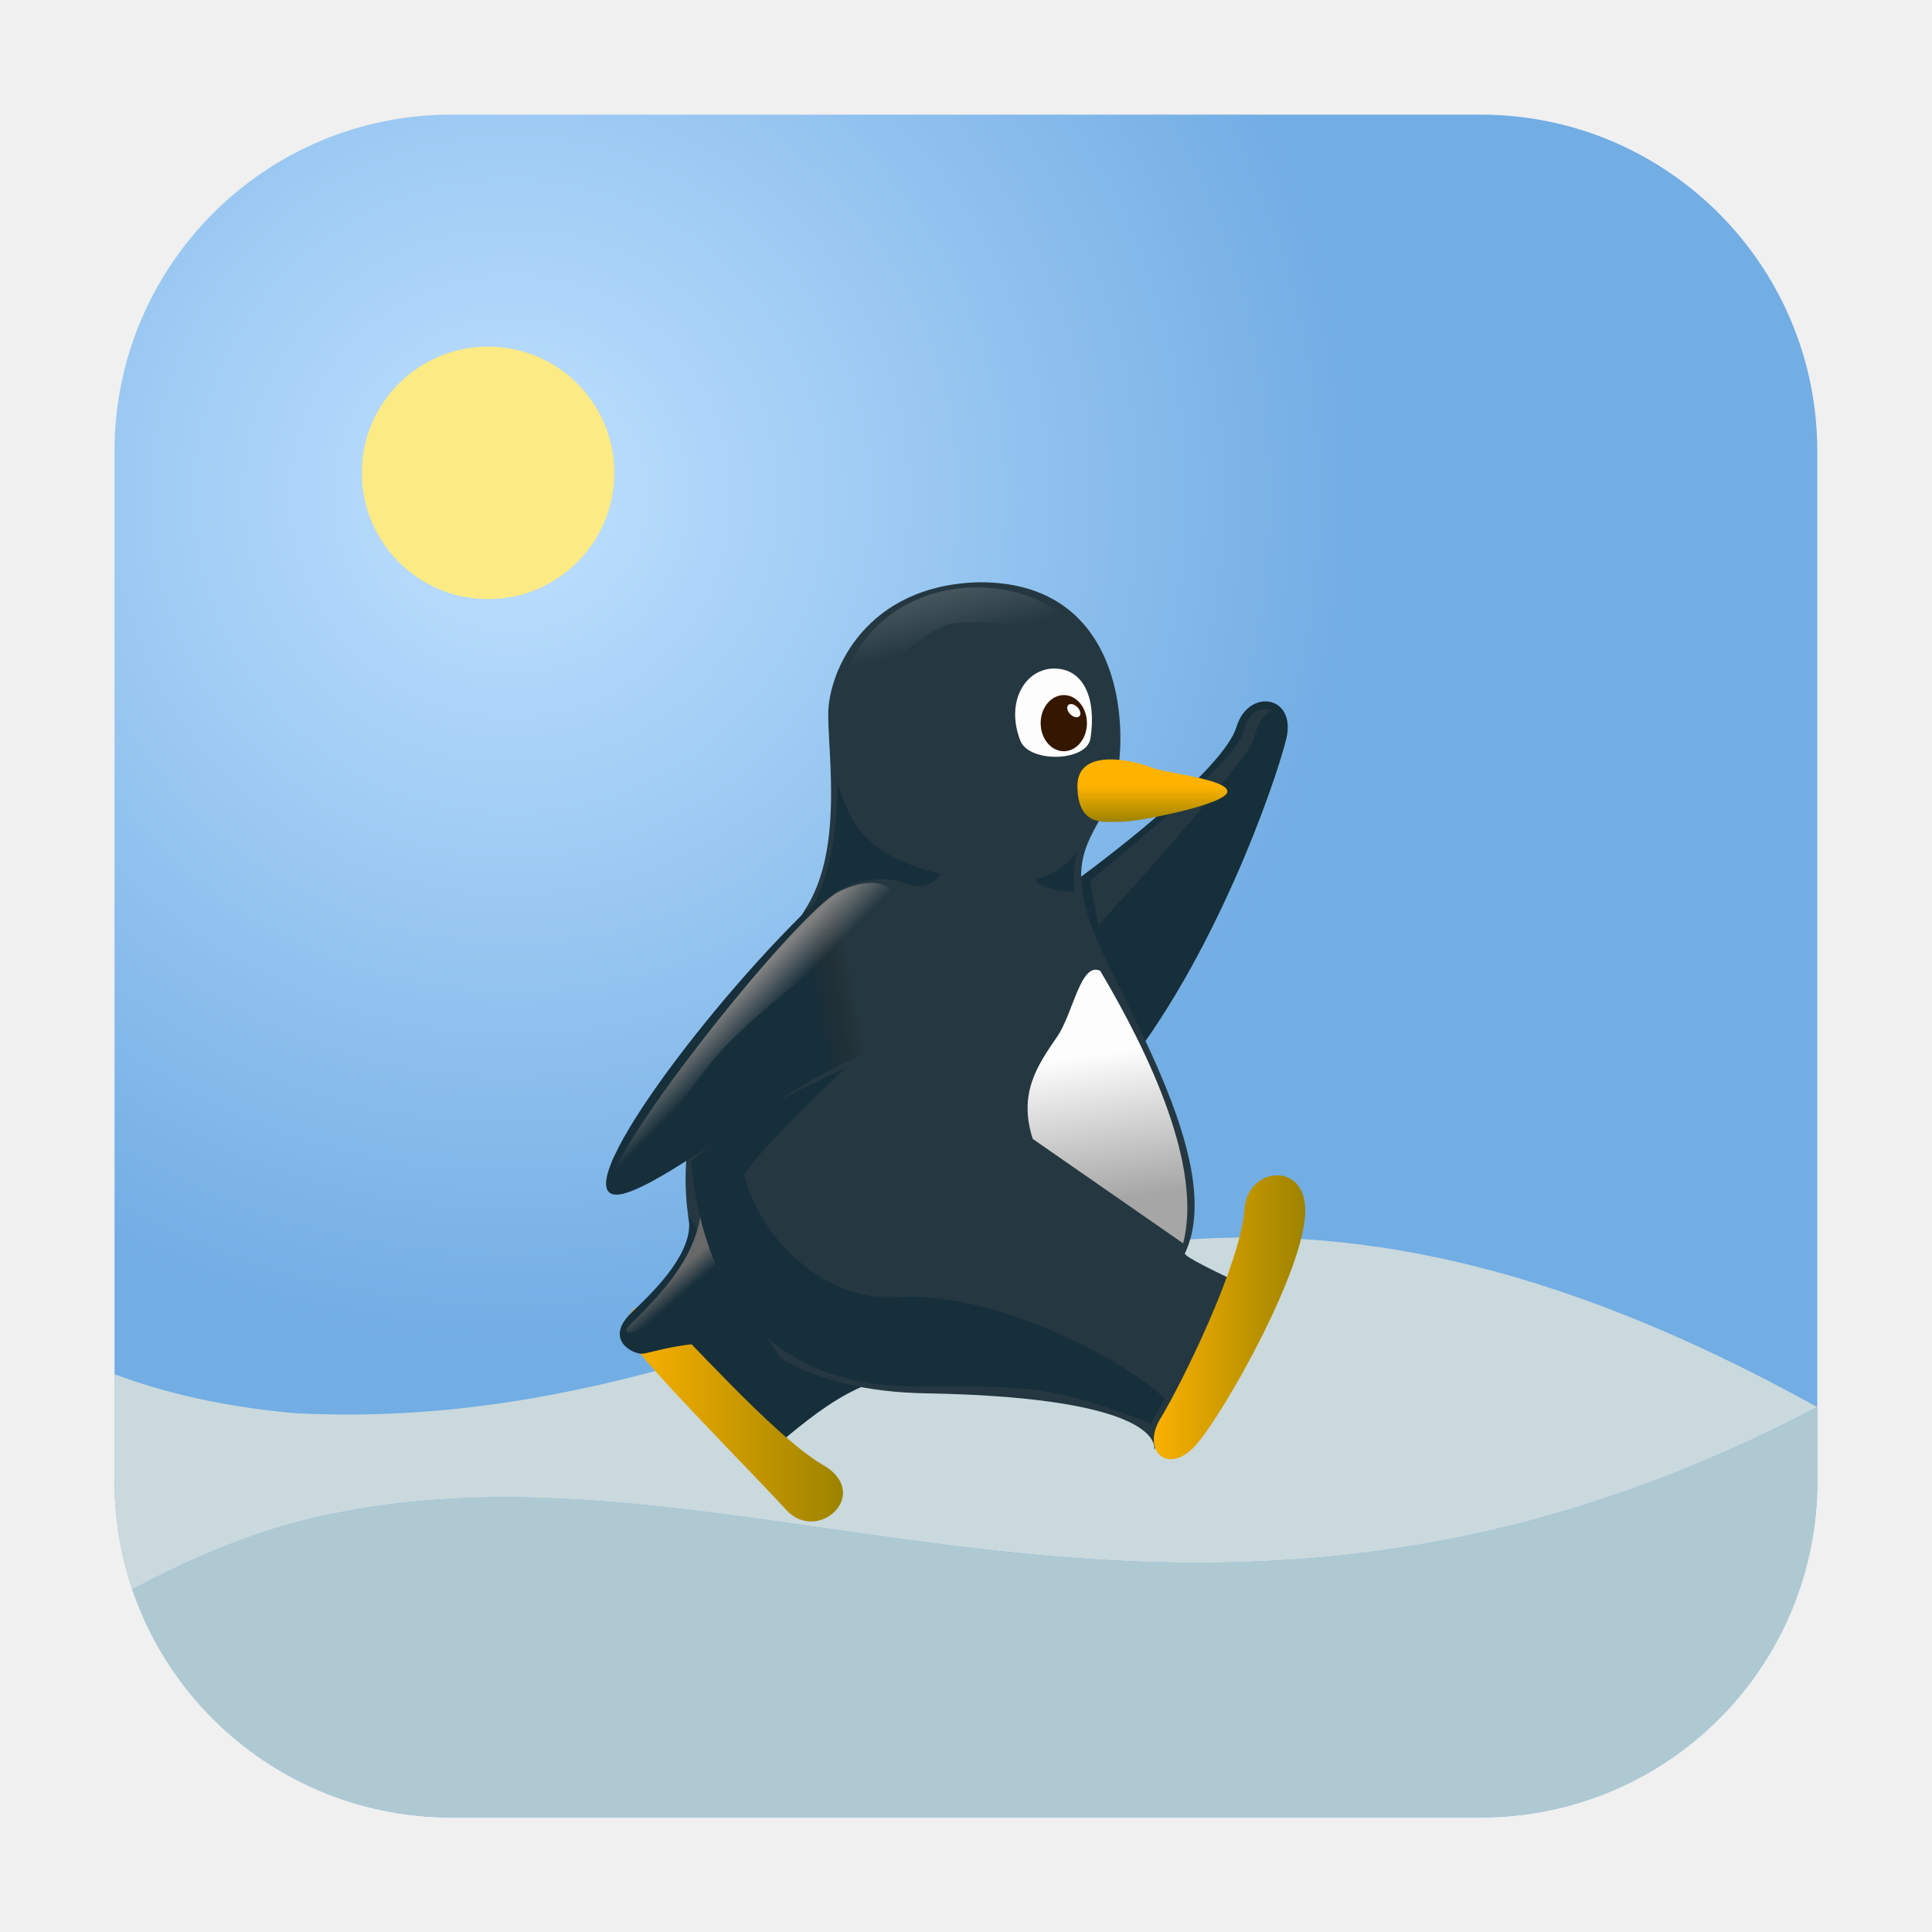
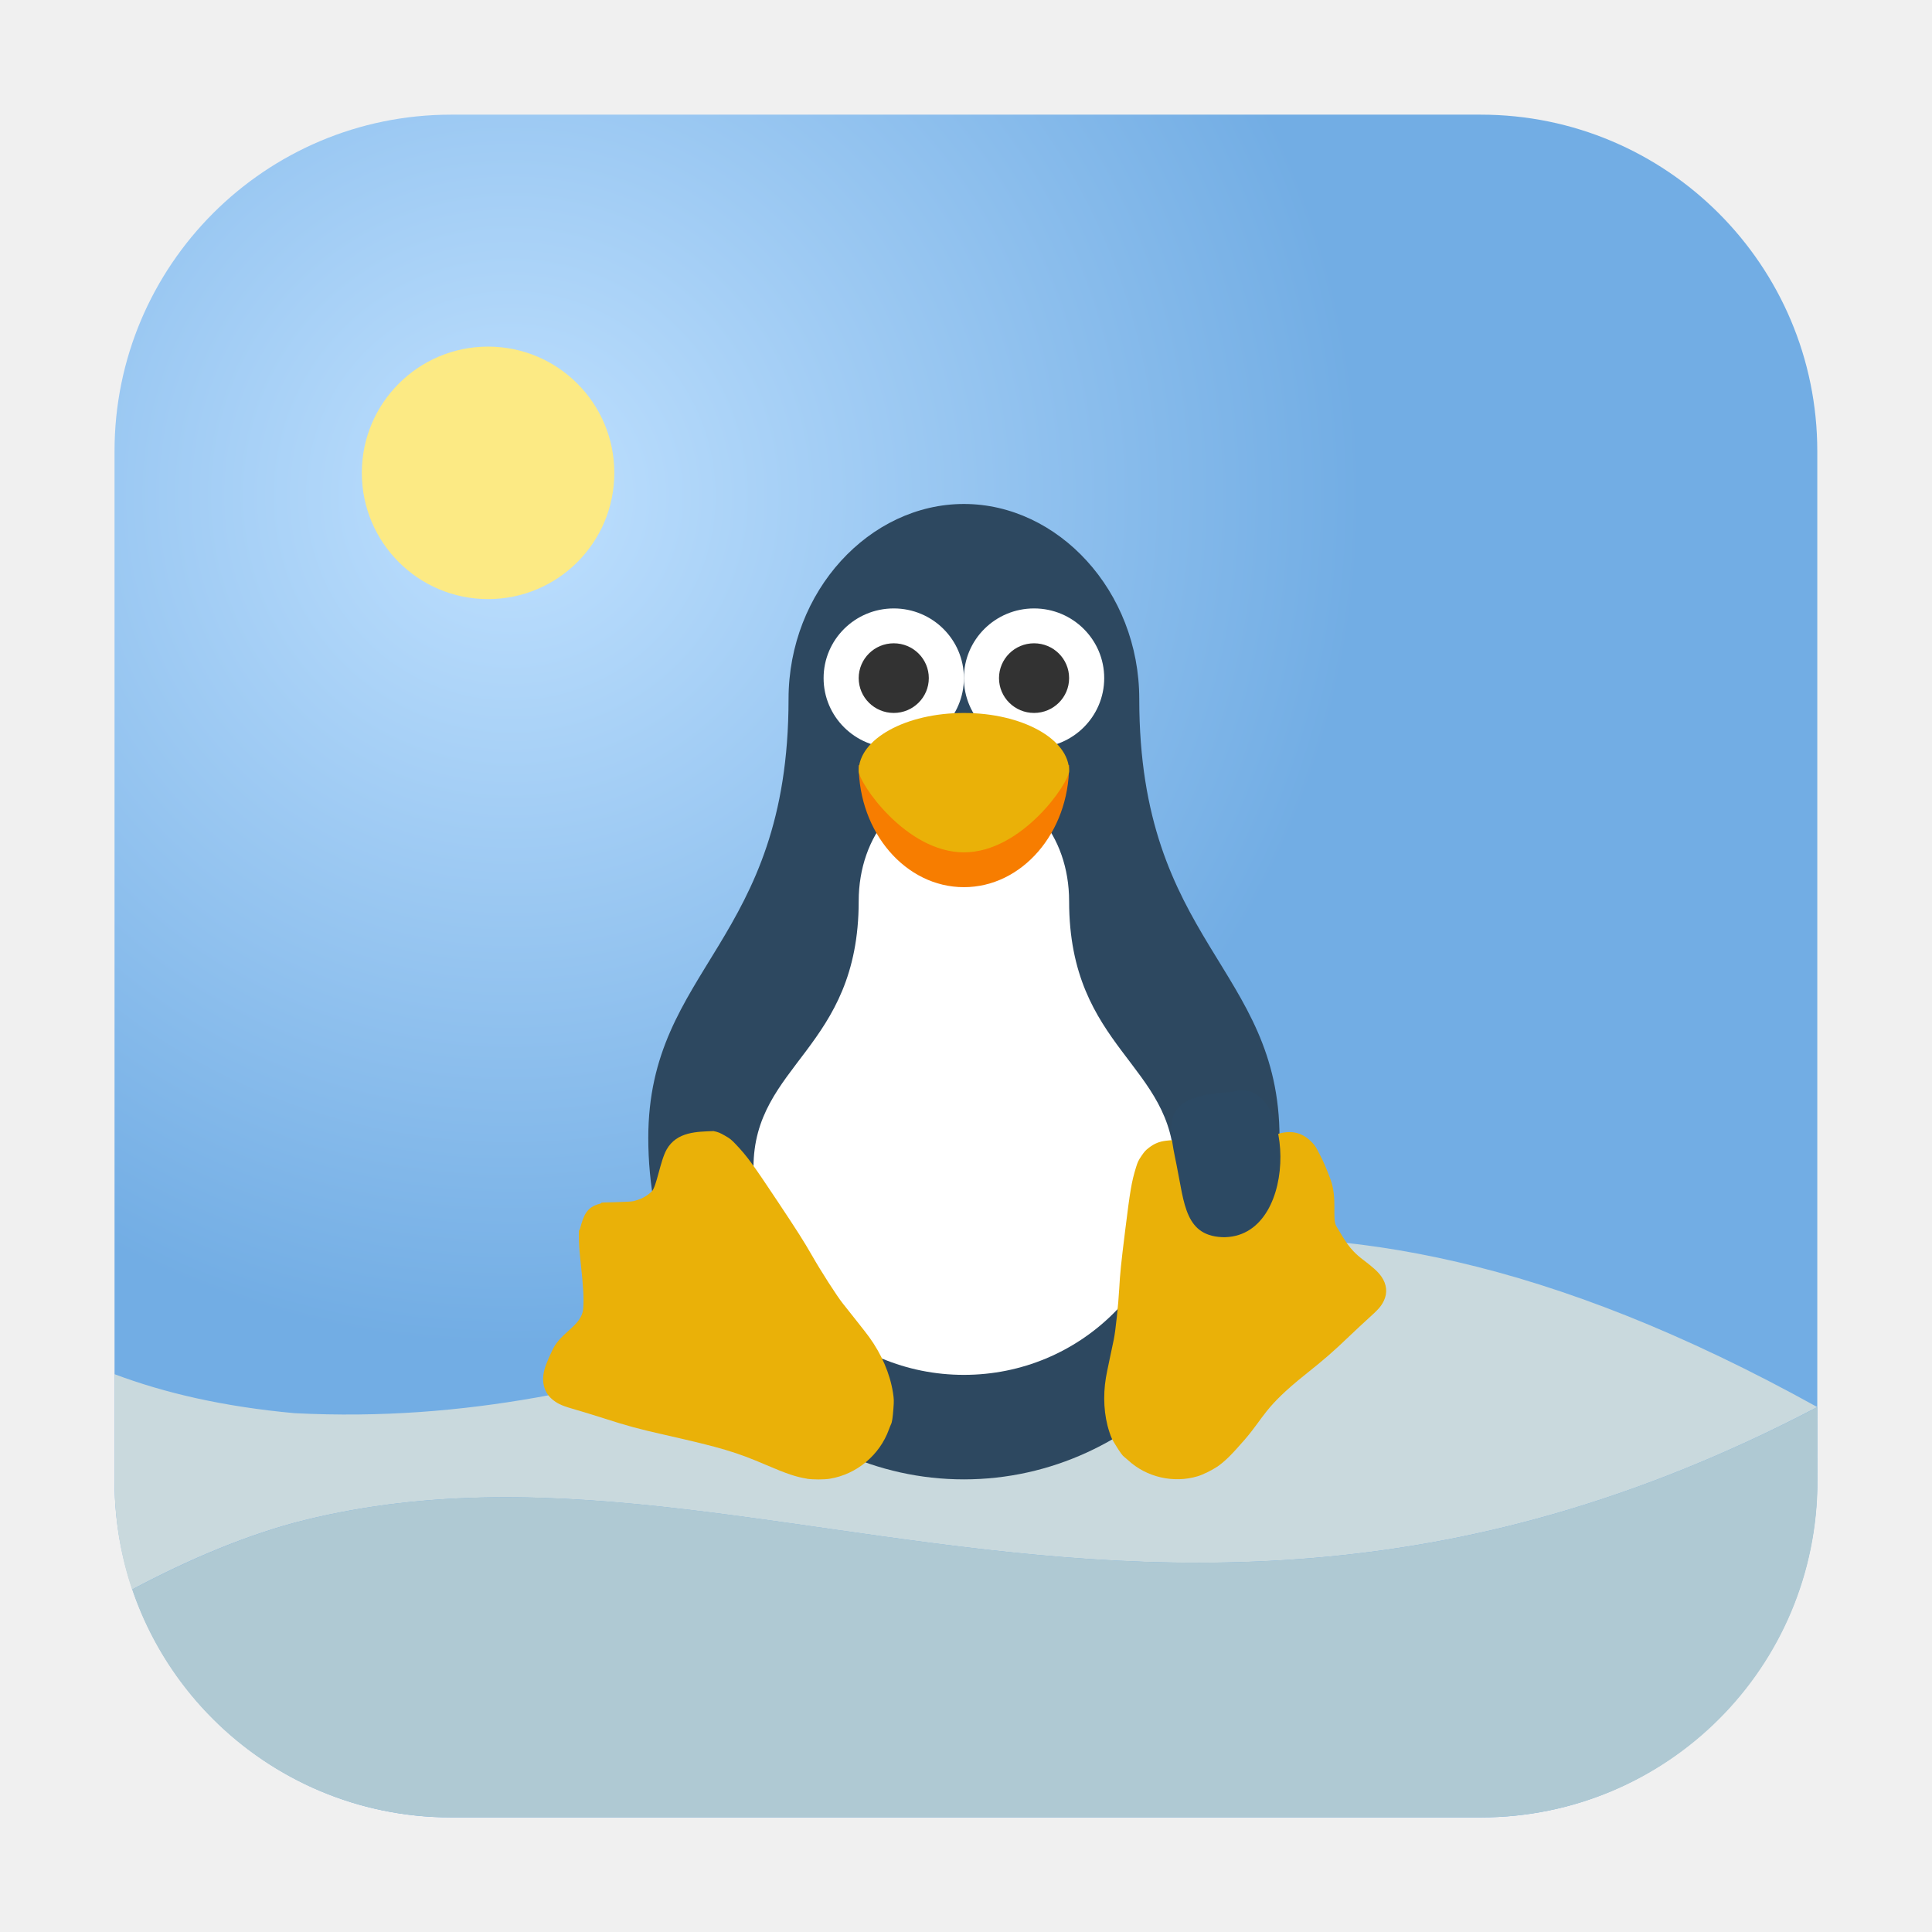
<svg xmlns="http://www.w3.org/2000/svg" xmlns:xlink="http://www.w3.org/1999/xlink" height="32" width="32" version="1" id="svg37">
  <defs id="defs7">
-     <linearGradient id="linearGradient891">
-       <stop id="stop887" offset="0" style="stop-color:#526067;stop-opacity:1" />
-       <stop id="stop889" offset="1" style="stop-color:#253841;stop-opacity:1" />
-     </linearGradient>
    <linearGradient id="linearGradient988">
      <stop id="stop984" offset="0" style="stop-color:#ffb300;stop-opacity:1" />
      <stop id="stop986" offset="1" style="stop-color:#998100;stop-opacity:1" />
    </linearGradient>
    <linearGradient id="linearGradient982">
      <stop id="stop978" offset="0" style="stop-color:#ffb300;stop-opacity:1" />
      <stop id="stop980" offset="1" style="stop-color:#998100;stop-opacity:1" />
    </linearGradient>
    <linearGradient id="linearGradient974">
      <stop style="stop-color:#c0e1ff;stop-opacity:1" offset="0" id="stop970" />
      <stop style="stop-color:#72ade4;stop-opacity:1" offset="1" id="stop972" />
    </linearGradient>
    <linearGradient id="linearGradient968">
      <stop id="stop964" offset="0" style="stop-color:#c0e1ff;stop-opacity:1;" />
      <stop id="stop966" offset="1" style="stop-color:#128dff;stop-opacity:0" />
    </linearGradient>
    <linearGradient id="linearGradient4924" y2="20.316" gradientUnits="userSpaceOnUse" y1="18.858" x2="16.213" x1="12.897" gradientTransform="matrix(0.7716325,0,0,0.7716325,3.653881,3.268064)">
      <stop offset="0" id="stop2" />
      <stop stop-opacity="0" offset="1" id="stop4" />
    </linearGradient>
-     <linearGradient gradientTransform="matrix(0.2413732,0,0,0.2413732,-3.051957,11.76669)" xlink:href="#linearGradient3063" id="linearGradient3103" x1="-20.542" y1="40.856" x2="-23.085" y2="43.297" gradientUnits="userSpaceOnUse" />
-     <linearGradient id="linearGradient3063">
-       <stop style="stop-color:#a9a9a9;stop-opacity:1;" offset="0" id="stop3059" />
-       <stop style="stop-color:#a9a9a9;stop-opacity:0;" offset="1" id="stop3061" />
-     </linearGradient>
    <linearGradient xlink:href="#linearGradient3212" id="linearGradient3477" gradientUnits="userSpaceOnUse" x1="-90.158" y1="485.354" x2="-90.158" y2="695.351" gradientTransform="matrix(0.0624236,0,0,0.0624236,4.347918,-13.5432)" />
    <linearGradient id="linearGradient3212">
      <stop style="stop-color:#c0e1ff;stop-opacity:1;" offset="0" id="stop3214" />
      <stop style="stop-color:#128dff;stop-opacity:1;" offset="1" id="stop3216" />
    </linearGradient>
    <linearGradient xlink:href="#linearGradient3224" id="linearGradient3479" gradientUnits="userSpaceOnUse" gradientTransform="matrix(0.05987952,0,0,0.05987952,4.12468,-12.03501)" x1="-194.709" y1="485.859" x2="18.207" y2="698.775" />
    <linearGradient id="linearGradient3224">
      <stop id="stop3226" offset="0" style="stop-color:#bbdfff;stop-opacity:1;" />
      <stop id="stop3228" offset="1" style="stop-color:#47a6ff;stop-opacity:1;" />
    </linearGradient>
-     <linearGradient gradientTransform="matrix(0.2413732,0,0,0.2413732,-3.051957,11.76669)" xlink:href="#linearGradient1641" id="linearGradient3081" x1="-59.612" y1="51.186" x2="-43.792" y2="51.186" gradientUnits="userSpaceOnUse" />
    <linearGradient id="linearGradient1641">
      <stop style="stop-color:#ffb300;stop-opacity:1" offset="0" id="stop1637" />
      <stop style="stop-color:#998100;stop-opacity:1" offset="1" id="stop1639" />
    </linearGradient>
-     <linearGradient xlink:href="#linearGradient1623" id="linearGradient898" x1="9.197" y1="34.349" x2="9.871" y2="35.138" gradientUnits="userSpaceOnUse" gradientTransform="matrix(0.3443146,0,0,0.3443146,-19.73363,9.994879)" />
    <linearGradient id="linearGradient1623">
      <stop style="stop-color:#696969;stop-opacity:1;" offset="0" id="stop1619" />
      <stop style="stop-color:#696969;stop-opacity:0;" offset="1" id="stop1621" />
    </linearGradient>
-     <linearGradient y2="614.414" x2="228.806" y1="611.179" x1="228.806" gradientTransform="matrix(0.1886153,0,0,0.1886153,-52.31455,-101.5471)" gradientUnits="userSpaceOnUse" id="linearGradient928" xlink:href="#linearGradient982" />
-     <linearGradient gradientTransform="matrix(0.2413732,0,0,0.2413732,-3.051957,11.76669)" xlink:href="#linearGradient3029" id="linearGradient3035" x1="-46.135" y1="23.19" x2="-43.234" y2="22.645" gradientUnits="userSpaceOnUse" />
-     <linearGradient id="linearGradient3029">
-       <stop style="stop-color:#172f3b;stop-opacity:1" offset="0" id="stop3025" />
-       <stop style="stop-color:#232323;stop-opacity:0;" offset="1" id="stop3027" />
-     </linearGradient>
-     <linearGradient gradientTransform="matrix(0.2413732,0,0,0.2413732,-3.051957,11.76669)" xlink:href="#linearGradient3021" id="linearGradient3055" x1="-52.514" y1="23.457" x2="-50.727" y2="25.211" gradientUnits="userSpaceOnUse" />
-     <linearGradient id="linearGradient3021">
-       <stop style="stop-color:#808080;stop-opacity:1;" offset="0" id="stop3017" />
-       <stop style="stop-color:#808080;stop-opacity:0;" offset="1" id="stop3019" />
-     </linearGradient>
-     <linearGradient xlink:href="#linearGradient891" id="linearGradient3065" x1="-42.771" y1="-3.123" x2="-39.251" y2="0.267" gradientUnits="userSpaceOnUse" gradientTransform="matrix(0.2044993,0.1282226,-0.1282226,0.2044993,-3.80551,16.32307)" />
-     <linearGradient gradientTransform="matrix(0.2413732,0,0,0.2413732,-3.051957,11.76669)" xlink:href="#linearGradient988" id="linearGradient3073" x1="-23.465" y1="44.578" x2="-12.07" y2="44.578" gradientUnits="userSpaceOnUse" />
-     <linearGradient gradientTransform="matrix(0.2413732,0,0,0.2413732,-3.051957,11.76669)" xlink:href="#linearGradient1677-3" id="linearGradient3091" x1="-27.665" y1="26.67" x2="-26.186" y2="36.636" gradientUnits="userSpaceOnUse" />
    <linearGradient id="linearGradient1677-3">
      <stop style="stop-color:#fdfdfd;stop-opacity:1" offset="0" id="stop1673" />
      <stop style="stop-color:#a6a6a6;stop-opacity:1" offset="1" id="stop1675" />
    </linearGradient>
    <radialGradient xlink:href="#linearGradient974" id="radialGradient976" cx="8.412" cy="9.42" fx="8.412" fy="9.42" r="14.102" gradientUnits="userSpaceOnUse" gradientTransform="translate(0.04713123,-1.210725)" />
  </defs>
  <rect ry="5.575" y="1.899" x="1.897" height="28.203" width="28.203" id="rect4497-3" style="opacity:1;fill:url(#radialGradient976);fill-opacity:1;fill-rule:evenodd;stroke:none;stroke-width:1.035;stroke-linecap:round;stroke-linejoin:bevel;stroke-miterlimit:4;stroke-dasharray:none;stroke-dashoffset:0;stroke-opacity:1" />
  <g id="g958" transform="translate(30.57546,19.30864)">
    <path id="path4525-3" d="m -11.259,1.25 c -4.917,0.449 -8.675,3.143 -14.438,2.848 -1.179,-0.108 -2.151,-0.334 -2.982,-0.646 v 1.768 c 0,0.631 0.1,1.234 0.291,1.799 0.939,-0.5 1.937,-0.923 2.861,-1.15 1.043,-0.257 2.082,-0.365 3.127,-0.377 2.09,-0.024 4.207,0.336 6.439,0.646 1.116,0.155 2.26,0.299 3.445,0.377 1.185,0.078 2.41,0.089 3.686,-0.018 1.276,-0.107 2.603,-0.331 3.992,-0.73 1.389,-0.399 2.839,-0.971 4.363,-1.77 C -4.943,1.521 -8.309,0.981 -11.259,1.25 Z" style="opacity:1;fill:#c9d9dd;fill-opacity:1;fill-rule:evenodd;stroke:none;stroke-width:1.035;stroke-linecap:round;stroke-linejoin:bevel;stroke-miterlimit:4;stroke-dasharray:none;stroke-dashoffset:0;stroke-opacity:1" />
    <path id="path4627" d="m -0.473,3.996 c -1.524,0.799 -2.974,1.37 -4.363,1.77 -1.389,0.399 -2.716,0.624 -3.992,0.73 -1.276,0.107 -2.501,0.096 -3.686,0.018 -1.185,-0.078 -2.329,-0.222 -3.445,-0.377 -2.232,-0.311 -4.349,-0.67 -6.439,-0.646 -1.045,0.012 -2.084,0.12 -3.127,0.377 -0.924,0.228 -1.922,0.651 -2.861,1.15 0.746,2.2 2.827,3.775 5.285,3.775 h 17.053 c 3.089,0 5.576,-2.486 5.576,-5.574 z" style="opacity:1;fill:#afc9d3;fill-opacity:1;fill-rule:evenodd;stroke:none;stroke-width:1.035;stroke-linecap:round;stroke-linejoin:bevel;stroke-miterlimit:4;stroke-dasharray:none;stroke-dashoffset:0;stroke-opacity:1" />
  </g>
-   <g id="g925" transform="translate(27.70522,-0.7081231)">
-     <path id="path3095" d="m -10.993,19.707 3.419,2.256 -0.498,1.192 c 0,0 -2.833,-2.272 -2.921,-3.449 z" style="fill:url(#linearGradient3103);fill-opacity:1;fill-rule:evenodd;stroke:none;stroke-width:0.241px;stroke-linecap:butt;stroke-linejoin:miter;stroke-opacity:1" />
-     <path style="fill:#172f3b;fill-opacity:1;fill-rule:evenodd;stroke:none;stroke-width:0.241px;stroke-linecap:butt;stroke-linejoin:miter;stroke-opacity:1" d="m -10.588,15.792 c 1.276,-0.871 3.158,-2.366 3.363,-3.044 0.196,-0.65 1.006,-0.528 0.822,0.209 -0.184,0.736 -1.191,3.645 -2.774,5.584" id="path930" />
-     <path style="fill:#172f3b;fill-opacity:1;fill-rule:evenodd;stroke:none;stroke-width:0.241px;stroke-linecap:butt;stroke-linejoin:miter;stroke-opacity:1" d="m -17.043,22.383 c 0.722,-0.212 1.127,-1.045 1.655,-1.567 0.958,0.88 5.947,2.571 3.354,2.614 -1.333,-0.077 -2.108,0.647 -2.834,1.237 z" id="path899" />
-     <path style="fill:#253841;fill-opacity:1;fill-rule:evenodd;stroke:none;stroke-width:0.241;stroke-linecap:butt;stroke-linejoin:miter;stroke-miterlimit:4;stroke-dasharray:none;stroke-opacity:1" d="m -11.47,10.352 c -1.892,0.035 -2.517,1.475 -2.517,2.187 0,0.712 0.234,2.191 -0.339,3.163 -0.378,0.642 -1.577,2.164 -1.917,3.589 -0.34,1.423 -0.074,4.426 3.871,4.495 4.061,0.071 3.782,0.939 3.782,0.939 l 1.441,-2.753 c -0.377,-0.18 -0.953,-0.453 -0.93,-0.504 0.724,-1.535 -1.215,-4.39 -1.579,-5.501 -0.364,-1.111 0.064,-1.386 0.359,-2.062 0.295,-0.677 0.415,-3.553 -2.171,-3.553 z" id="path889" />
-     <path style="fill:none;fill-rule:evenodd;stroke:none;stroke-width:0.241px;stroke-linecap:butt;stroke-linejoin:miter;stroke-opacity:1" d="m -10.915,19.517 c 1.059,0.903 3.628,2.378 3.732,2.517" id="path893" />
-     <path style="fill:url(#linearGradient3081);fill-opacity:1;fill-rule:evenodd;stroke:none;stroke-width:0.241px;stroke-linecap:butt;stroke-linejoin:miter;stroke-opacity:1" d="m -16.799,22.433 c -0.357,-0.286 -0.664,0.11 -0.45,0.491 0.214,0.381 2.039,2.212 2.563,2.79 0.524,0.577 1.437,-0.266 0.613,-0.741 -0.824,-0.475 -2.368,-2.254 -2.725,-2.54 z" id="path895" />
-     <path id="path888" d="m -16.31,20.833 c 0.149,0.569 -0.55,1.252 -0.923,1.604 -0.485,0.457 0.012,0.706 0.173,0.693 0.161,-0.012 1.358,-0.445 2.286,0.075" style="fill:#172f3b;fill-opacity:1;fill-rule:evenodd;stroke:none;stroke-width:0.241;stroke-linecap:butt;stroke-linejoin:miter;stroke-miterlimit:4;stroke-dasharray:none;stroke-opacity:1" />
-     <path id="path890" d="m -16.094,20.797 c -0.092,0.615 -0.423,1.126 -1.166,1.843 -0.133,0.128 -0.043,0.162 0.044,0.131 0.241,-0.087 1.544,-0.858 1.519,-0.883 z" style="fill:url(#linearGradient898);fill-opacity:1;fill-rule:evenodd;stroke:none;stroke-width:0.344px;stroke-linecap:butt;stroke-linejoin:miter;stroke-opacity:1" />
-     <path id="path973" d="m -9.65,15.294 c 0,0 2.375,-1.897 2.535,-2.45 0.066,-0.23 0.155,-0.446 0.489,-0.374 -0.313,0.159 -0.249,0.445 -0.399,0.651 -0.75,1.032 -2.488,2.909 -2.488,2.909 z" style="fill:#253841;fill-opacity:1;fill-rule:evenodd;stroke:none;stroke-width:0.344px;stroke-linecap:butt;stroke-linejoin:miter;stroke-opacity:1" />
-     <path id="path918" d="m -10.235,11.781 c -0.485,-0.005 -0.823,0.546 -0.57,1.195 0.145,0.372 1.1,0.351 1.161,-0.036 0.103,-0.661 -0.111,-1.153 -0.591,-1.158 z" style="fill:#fdfdfd;fill-opacity:1;fill-rule:evenodd;stroke:none;stroke-width:0.19;stroke-linecap:butt;stroke-linejoin:miter;stroke-miterlimit:4;stroke-dasharray:none;stroke-opacity:1" />
-     <path d="m -10.356,12.357 a 0.383,0.465 0 0 1 0.541,-8.37e-4 0.383,0.465 0 0 1 0.002,0.657 0.383,0.465 0 0 1 -0.541,0.004 0.383,0.465 0 0 1 -0.005,-0.657" id="path920" style="fill:#351700;fill-opacity:1;fill-rule:evenodd;stroke:none;stroke-width:0.225;stroke-linecap:round;stroke-linejoin:round;stroke-miterlimit:4;stroke-dasharray:none;stroke-opacity:1" />
-     <path id="path922" d="m -9.144,14.32 c 0.253,0.008 1.751,-0.286 1.768,-0.497 0.017,-0.211 -1.053,-0.312 -1.263,-0.404 -0.211,-0.093 -1.234,-0.366 -1.221,0.32 0.013,0.686 0.463,0.573 0.716,0.581 z" style="fill:url(#linearGradient928);fill-opacity:1;fill-rule:evenodd;stroke:none;stroke-width:0.141;stroke-linecap:butt;stroke-linejoin:miter;stroke-miterlimit:4;stroke-dasharray:none;stroke-opacity:1" />
-     <path id="path924" d="m -9.78,13.914 c 0.724,0.157 1.602,0.21 2.088,0.129" style="fill:none;fill-rule:evenodd;stroke:none;stroke-width:0.128;stroke-linecap:butt;stroke-linejoin:miter;stroke-miterlimit:4;stroke-dasharray:none;stroke-opacity:1" />
-     <path style="fill:none;fill-opacity:1;fill-rule:evenodd;stroke:none;stroke-width:0.192;stroke-linecap:butt;stroke-linejoin:miter;stroke-miterlimit:4;stroke-dasharray:none;stroke-opacity:1" d="m -9.258,14.343 c 0.343,0.011 2.38,-0.389 2.403,-0.675 0.023,-0.286 -1.431,-0.423 -1.717,-0.549 -0.286,-0.126 -1.677,-0.497 -1.659,0.435 0.017,0.932 0.629,0.778 0.973,0.79 z" id="path926" />
-     <path id="path3037" d="m -13.752,15.243 c -1.704,1.443 -4.381,4.893 -3.845,5.228 0.462,0.289 3.213,-2.096 4.377,-2.34" style="fill:url(#linearGradient3035);fill-opacity:1;fill-rule:evenodd;stroke:none;stroke-width:0.241px;stroke-linecap:butt;stroke-linejoin:miter;stroke-opacity:1" />
-     <path style="fill:none;fill-opacity:1;fill-rule:evenodd;stroke:none;stroke-width:0.241px;stroke-linecap:butt;stroke-linejoin:miter;stroke-opacity:1" d="m -14.418,15.873 c -1.079,1.144 -2.62,2.959 -3.106,3.943 -0.48,0.759 0.075,1.042 0.726,0.42 0.883,-0.488 2.207,-1.645 3.075,-1.827" id="path891" />
-     <path id="path3039" d="m -17.51,20.309 c 0.191,0.124 0.962,-1.306 1.761,-2.206 0.558,-0.628 2.156,-1.854 2.693,-2.172 0.443,-0.262 0.108,-0.871 -0.743,-0.46 -0.754,0.364 -4.149,4.703 -3.711,4.838 z" style="fill:url(#linearGradient3055);fill-opacity:1;fill-rule:evenodd;stroke:none;stroke-width:0.241px;stroke-linecap:butt;stroke-linejoin:miter;stroke-opacity:1" />
-     <path id="path3057" d="m -13.644,11.779 c -0.538,1.346 0.964,-0.571 1.674,-0.734 0.711,-0.163 2.799,0.406 1.695,-0.269 -1.104,-0.675 -2.832,-0.343 -3.37,1.003 z" style="fill:url(#linearGradient3065);fill-opacity:1;fill-rule:evenodd;stroke:none;stroke-width:0.241px;stroke-linecap:butt;stroke-linejoin:miter;stroke-opacity:1" />
-     <path style="fill:url(#linearGradient3073);fill-opacity:1;fill-rule:evenodd;stroke:none;stroke-width:0.241px;stroke-linecap:butt;stroke-linejoin:miter;stroke-opacity:1" d="m -7.091,20.729 c 0.048,-0.688 1.011,-0.802 1.005,0.039 -0.007,0.957 -1.303,3.273 -1.791,3.851 -0.47,0.557 -0.937,0.121 -0.607,-0.417 0.33,-0.538 1.328,-2.547 1.393,-3.474 z" id="path897" />
-     <path id="path3083" d="m -9.484,16.786 c -0.327,-0.145 -0.442,0.702 -0.714,1.097 -0.328,0.477 -0.643,0.935 -0.402,1.689 l 2.492,1.73 c 0.321,-1.265 -0.54,-3.106 -1.375,-4.516 z" style="fill:url(#linearGradient3091);fill-opacity:1;fill-rule:evenodd;stroke:none;stroke-width:0.241px;stroke-linecap:butt;stroke-linejoin:miter;stroke-opacity:1" />
-     <path transform="rotate(45.23672)" d="m 1.783,15.772 a 0.131,0.083 0 0 1 0.184,-1.56e-4 0.131,0.083 0 0 1 7.352e-4,0.117 0.131,0.083 0 0 1 -0.184,7.8e-4 0.131,0.083 0 0 1 -0.002,-0.117" id="path3093" style="fill:#ffffff;fill-opacity:1;fill-rule:evenodd;stroke:none;stroke-width:0.611;stroke-linecap:round;stroke-linejoin:round;stroke-miterlimit:4;stroke-dasharray:none;stroke-opacity:1" />
-     <path id="path965" d="m -13.723,18.409 c -0.828,0.812 -1.358,1.322 -1.654,1.754 0.286,1.151 1.418,2.112 2.533,2.029 1.317,-0.098 3.338,0.733 4.438,1.677 l -0.236,0.42 c 0,0 -0.292,-0.134 -1.015,-0.359 -1.269,-0.394 -2.274,-0.189 -3.353,-0.28 -2.445,-0.207 -3.106,-2.176 -3.251,-3.707 0.888,-0.763 1.715,-1.16 2.538,-1.534 z" style="fill:#172f3b;fill-opacity:1;fill-rule:evenodd;stroke:none;stroke-width:0.344px;stroke-linecap:butt;stroke-linejoin:miter;stroke-opacity:1" />
-     <path id="path967" d="m -13.841,13.61 c 0.212,0.847 0.608,1.311 1.725,1.574 -0.159,0.202 -0.369,0.241 -0.529,0.173 -0.313,-0.131 -1.043,-0.206 -1.68,0.518 0.33,-0.519 0.519,-1.423 0.485,-2.265 z" style="fill:#172f3b;fill-opacity:1;fill-rule:evenodd;stroke:none;stroke-width:0.344px;stroke-linecap:butt;stroke-linejoin:miter;stroke-opacity:1" />
-     <path id="path971" d="m -9.872,14.811 c -0.167,0.259 -0.455,0.409 -0.622,0.441 -0.193,0.036 0.186,0.244 0.591,0.223 -0.035,-0.37 0.005,-0.477 0.031,-0.664 z" style="fill:#172f3b;fill-opacity:1;fill-rule:evenodd;stroke:none;stroke-width:0.344px;stroke-linecap:butt;stroke-linejoin:miter;stroke-opacity:1" />
+   <path id="path10-3-3" style="fill:#fcea84;fill-opacity:1;fill-rule:evenodd;stroke-width:0.523;enable-background:new" d="m 8.084,5.741 c 1.155,0 2.091,0.936 2.091,2.091 0,1.155 -0.936,2.091 -2.091,2.091 -1.155,0 -2.091,-0.936 -2.091,-2.091 0,-1.155 0.936,-2.091 2.091,-2.091 z" />
+   <g id="g4567" transform="matrix(0.7194666,0,0,0.7146661,31.4878,8.22515)">
+     <path style="fill:#2d4860;stroke-width:1;fill-opacity:1;opacity:1" d="m -21.575,0.171 c -2.168,0 -4.037,2.016 -4.037,4.521 0,5.651 -3.229,6.217 -3.229,10.173 0,4.37 3.253,7.912 7.266,7.912 4.013,0 7.266,-3.542 7.266,-7.912 0,-3.956 -3.229,-4.521 -3.229,-10.173 0,-2.505 -1.869,-4.521 -4.037,-4.521 z" id="path4" />
+     <path style="fill:#ffffff;stroke-width:1" d="m -21.575,6.63 c -1.445,0 -2.422,1.224 -2.422,2.745 0,3.431 -2.422,3.774 -2.422,6.176 0,2.653 2.169,4.804 4.844,4.804 2.675,0 4.844,-2.151 4.844,-4.804 0,-2.402 -2.422,-2.745 -2.422,-6.176 0,-1.521 -0.977,-2.745 -2.422,-2.745 z" id="path8" />
+     <path style="fill:#eab108;stroke-width:1" d="m -25.193,22.76 c -0.243,-0.039 -0.458,-0.111 -0.93,-0.315 -0.702,-0.303 -1.029,-0.401 -2.313,-0.694 -0.641,-0.146 -0.879,-0.211 -1.435,-0.391 -0.202,-0.065 -0.472,-0.149 -0.599,-0.185 -0.345,-0.099 -0.437,-0.138 -0.564,-0.238 -0.173,-0.136 -0.253,-0.346 -0.222,-0.579 0.02,-0.15 0.072,-0.293 0.216,-0.595 0.193,-0.403 0.671,-0.549 0.701,-0.945 0.017,-0.234 0.003,-0.496 -0.056,-1.043 -0.035,-0.324 -0.043,-0.443 -0.044,-0.649 -5.29e-4,-0.223 0.002,-0.068 0.025,-0.153 0.086,-0.32 0.152,-0.505 0.458,-0.584 0.089,-0.023 -0.097,-0.027 0.319,-0.035 0.259,-0.008 0.408,-0.015 0.442,-0.023 0.179,-0.041 0.31,-0.108 0.431,-0.224 0.116,-0.11 0.195,-0.707 0.346,-0.976 0.235,-0.415 0.7,-0.411 1.079,-0.426 0.108,0.023 0.143,0.037 0.261,0.105 0.119,0.068 0.152,0.095 0.255,0.205 0.259,0.276 0.383,0.447 0.965,1.328 0.461,0.698 0.602,0.922 0.788,1.249 0.202,0.357 0.567,0.93 0.703,1.103 0.023,0.03 0.163,0.208 0.312,0.396 0.149,0.189 0.285,0.365 0.302,0.392 0.279,0.389 0.475,0.837 0.545,1.284 0.023,0.156 0.024,0.182 0.011,0.36 -0.017,0.226 -0.031,0.323 -0.056,0.373 -0.01,0.02 -0.031,0.074 -0.048,0.12 -0.213,0.595 -0.745,1.041 -1.361,1.142 -0.131,0.022 -0.391,0.022 -0.53,0 z" id="path12" />
+     <path style="fill:#eab108;stroke-width:1" d="m -15.753,22.491 c 0.186,-0.13 0.334,-0.277 0.641,-0.633 0.456,-0.531 0.445,-0.744 1.388,-1.504 0.471,-0.379 0.642,-0.529 1.028,-0.901 0.141,-0.135 0.33,-0.313 0.42,-0.394 0.245,-0.221 0.305,-0.29 0.369,-0.422 0.087,-0.18 0.067,-0.383 -0.056,-0.559 -0.079,-0.113 -0.182,-0.208 -0.426,-0.394 -0.327,-0.248 -0.421,-0.462 -0.61,-0.771 -0.111,-0.182 0.034,-0.643 -0.144,-1.11 -0.105,-0.276 -0.148,-0.376 -0.233,-0.543 -0.092,-0.181 -0.111,-0.212 -0.166,-0.272 -0.204,-0.224 -0.432,-0.3 -0.718,-0.24 -0.083,0.018 -0.132,0.038 -0.48,0.2 -0.217,0.101 -0.412,0.187 -0.442,0.194 -0.165,0.04 -0.302,0.038 -0.451,-0.008 -0.142,-0.042 -0.254,0.253 -0.491,0.097 -0.162,-0.106 -0.336,-0.239 -0.461,-0.273 -0.173,-0.048 -0.172,-0.048 -0.334,-0.03 -0.156,0.019 -0.27,0.064 -0.397,0.163 -0.08,0.062 -0.103,0.089 -0.173,0.192 -0.07,0.104 -0.086,0.139 -0.126,0.27 -0.1,0.329 -0.132,0.518 -0.249,1.468 -0.093,0.753 -0.117,0.992 -0.135,1.333 -0.02,0.371 -0.085,0.984 -0.125,1.179 -0.007,0.033 -0.049,0.235 -0.094,0.448 -0.045,0.213 -0.085,0.411 -0.088,0.44 -0.07,0.429 -0.047,0.871 0.081,1.261 0.045,0.136 0.055,0.157 0.14,0.296 0.108,0.177 0.16,0.249 0.201,0.279 0.016,0.012 0.057,0.047 0.09,0.077 0.424,0.395 1.05,0.539 1.603,0.37 0.118,-0.036 0.333,-0.142 0.439,-0.216 z" id="path16" />
+     <circle style="fill:#ffffff;stroke-width:1" cx="-23.19" cy="4.207" r="1.615" id="circle20" />
+     <circle style="fill:#323232;stroke-width:1" cx="-23.19" cy="4.207" r="0.807" id="circle22" />
+     <path style="fill:#f77d00;stroke-width:1" d="m -19.153,6.226 c 0,1.561 -1.084,2.826 -2.422,2.826 -1.338,0 -2.422,-1.265 -2.422,-2.826 z" id="path26" />
+     <circle style="fill:#ffffff;stroke-width:1" cx="-19.96" cy="4.207" r="1.615" id="circle30" />
+     <circle style="fill:#323232;stroke-width:1" cx="-19.96" cy="4.207" r="0.807" id="circle32" />
+     <path style="fill:#eab108;stroke-width:1" d="m -19.153,6.361 c 0,0.269 -1.084,1.884 -2.422,1.884 -1.338,0 -2.422,-1.615 -2.422,-1.884 0,-0.743 1.084,-1.346 2.422,-1.346 1.338,0 2.422,0.602 2.422,1.346 z" id="path34" />
+     <path style="fill:#2c4963;stroke-width:1;fill-opacity:1" d="m -15.559,17.165 c -0.93,0 -0.937,-0.772 -1.122,-1.684 -0.207,-1.014 -0.339,-1.6 1.28,-1.684 1.401,-0.461 1.618,3.313 -0.158,3.367 z" id="path38" />
  </g>
-   <path id="path10-3-3" style="fill:#fcea84;fill-opacity:1;fill-rule:evenodd;stroke-width:0.523;enable-background:new" d="m 8.084,5.741 c 1.155,0 2.091,0.936 2.091,2.091 0,1.155 -0.936,2.091 -2.091,2.091 -1.155,0 -2.091,-0.936 -2.091,-2.091 0,-1.155 0.936,-2.091 2.091,-2.091 z" />
</svg>
